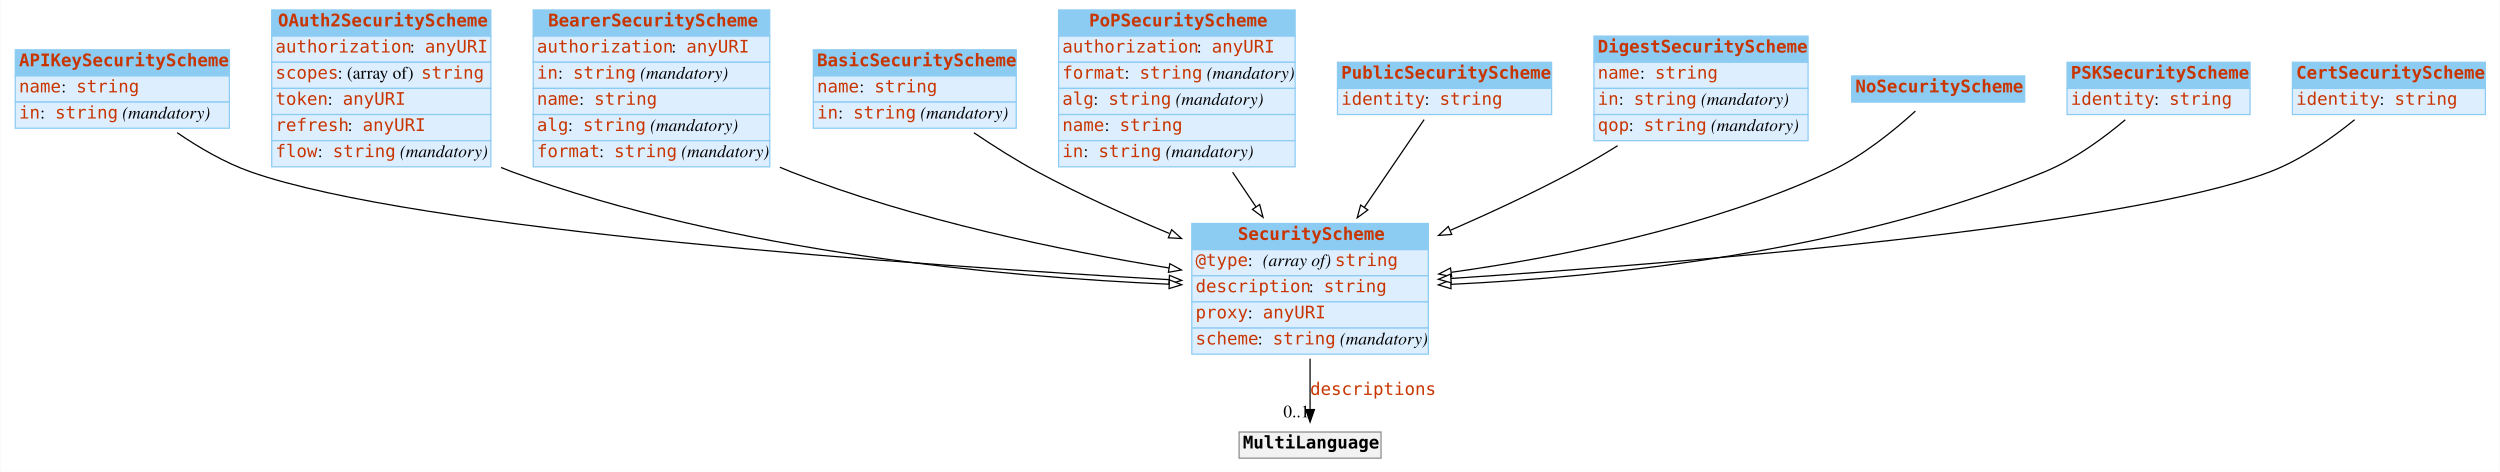
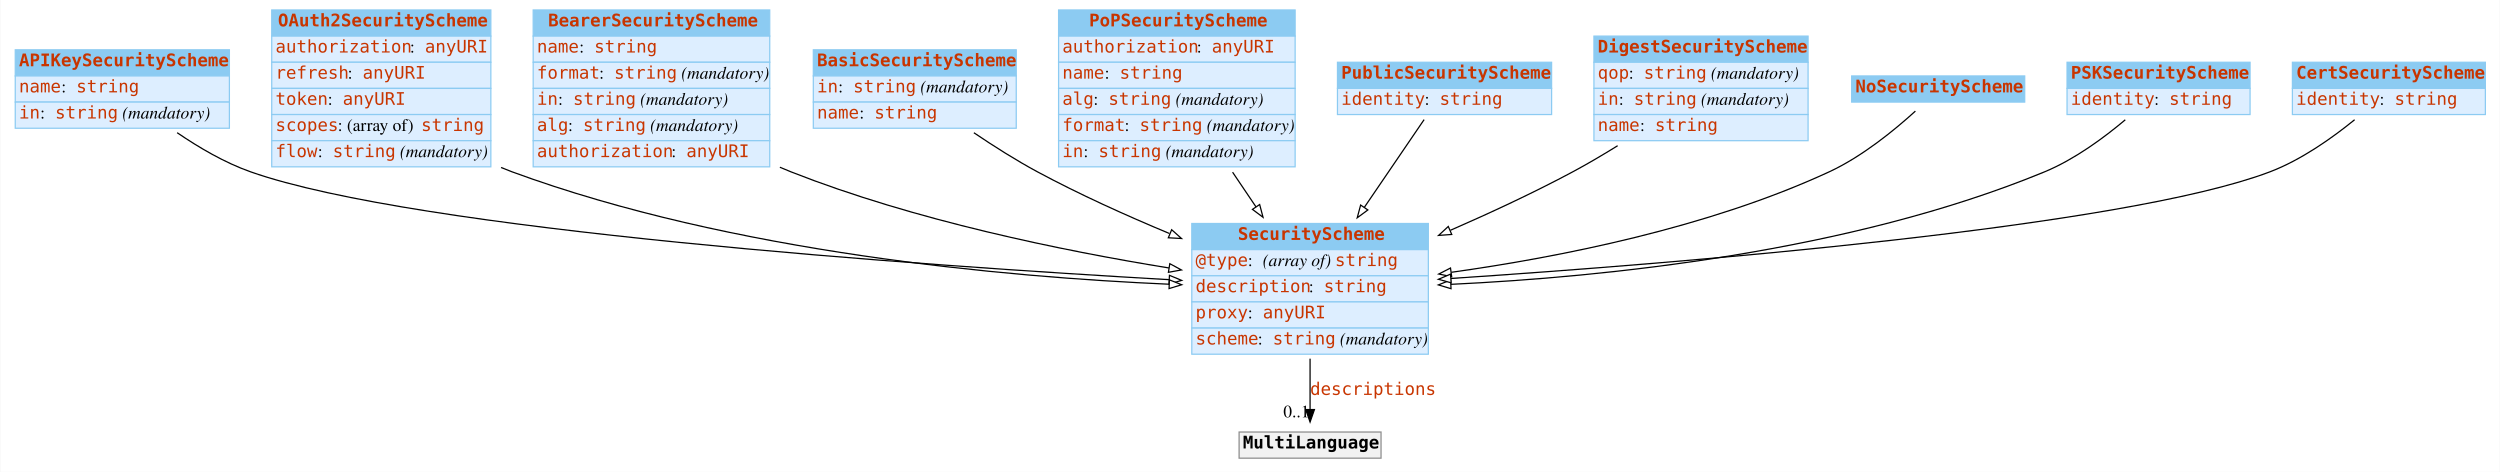
<svg xmlns="http://www.w3.org/2000/svg" width="2008pt" height="379pt" viewBox="0.00 0.00 2007.50 379.00">
  <g id="graph0" class="graph" transform="scale(1 1) rotate(0) translate(4 375)">
    <polygon fill="white" stroke="none" points="-4,4 -4,-375 2003.5,-375 2003.5,4 -4,4" />
    <g id="node1" class="node">
      <polygon fill="#8ccbf2" stroke="none" points="8,-314 8,-335 180,-335 180,-314 8,-314" />
      <polygon fill="none" stroke="#8ccbf2" points="8,-314 8,-335 180,-335 180,-314 8,-314" />
      <text text-anchor="start" x="11" y="-321.8" font-family="mono" font-weight="bold" font-size="14.00" fill="#c83500">APIKeySecurityScheme</text>
      <polygon fill="#ddeeff" stroke="none" points="8,-293 8,-314 180,-314 180,-293 8,-293" />
      <polygon fill="none" stroke="#8ccbf2" points="8,-293 8,-314 180,-314 180,-293 8,-293" />
      <text text-anchor="start" x="11" y="-300.8" font-family="mono" font-size="14.00" fill="#c83500">name</text>
      <text text-anchor="start" x="45" y="-300.8" font-family="Times,serif" font-size="14.00"> : </text>
      <text text-anchor="start" x="57" y="-300.8" font-family="mono" font-size="14.00" fill="#c83500">string</text>
      <polygon fill="#ddeeff" stroke="none" points="8,-272 8,-293 180,-293 180,-272 8,-272" />
      <polygon fill="none" stroke="#8ccbf2" points="8,-272 8,-293 180,-293 180,-272 8,-272" />
      <text text-anchor="start" x="11" y="-279.8" font-family="mono" font-size="14.00" fill="#c83500">in</text>
      <text text-anchor="start" x="28" y="-279.8" font-family="Times,serif" font-size="14.00"> : </text>
      <text text-anchor="start" x="40" y="-279.8" font-family="mono" font-size="14.00" fill="#c83500">string</text>
      <text text-anchor="start" x="90" y="-279.8" font-family="Times,serif" font-size="14.00"> </text>
      <text text-anchor="start" x="94" y="-279.8" font-family="Times,serif" font-style="italic" font-size="14.00">(mandatory)</text>
    </g>
    <g id="node3" class="node">
      <polygon fill="#8ccbf2" stroke="none" points="953,-174.5 953,-195.5 1143,-195.5 1143,-174.5 953,-174.5" />
      <polygon fill="none" stroke="#8ccbf2" points="953,-174.5 953,-195.5 1143,-195.5 1143,-174.5 953,-174.5" />
      <text text-anchor="start" x="990" y="-182.3" font-family="mono" font-weight="bold" font-size="14.00" fill="#c83500">SecurityScheme</text>
      <polygon fill="#ddeeff" stroke="none" points="953,-153.5 953,-174.5 1143,-174.5 1143,-153.5 953,-153.5" />
      <polygon fill="none" stroke="#8ccbf2" points="953,-153.5 953,-174.5 1143,-174.5 1143,-153.5 953,-153.5" />
      <text text-anchor="start" x="956" y="-161.3" font-family="mono" font-size="14.00" fill="#c83500">@type</text>
      <text text-anchor="start" x="998" y="-161.3" font-family="Times,serif" font-size="14.00"> : </text>
      <text text-anchor="start" x="1010" y="-161.3" font-family="Times,serif" font-style="italic" font-size="14.00">(array of) </text>
      <text text-anchor="start" x="1068" y="-161.3" font-family="mono" font-size="14.00" fill="#c83500">string</text>
      <polygon fill="#ddeeff" stroke="none" points="953,-132.5 953,-153.5 1143,-153.5 1143,-132.5 953,-132.5" />
      <polygon fill="none" stroke="#8ccbf2" points="953,-132.5 953,-153.5 1143,-153.5 1143,-132.5 953,-132.5" />
      <text text-anchor="start" x="956" y="-140.3" font-family="mono" font-size="14.00" fill="#c83500">description</text>
      <text text-anchor="start" x="1047" y="-140.3" font-family="Times,serif" font-size="14.00"> : </text>
      <text text-anchor="start" x="1059" y="-140.3" font-family="mono" font-size="14.00" fill="#c83500">string</text>
      <polygon fill="#ddeeff" stroke="none" points="953,-111.5 953,-132.5 1143,-132.5 1143,-111.5 953,-111.5" />
      <polygon fill="none" stroke="#8ccbf2" points="953,-111.5 953,-132.5 1143,-132.5 1143,-111.5 953,-111.5" />
      <text text-anchor="start" x="956" y="-119.3" font-family="mono" font-size="14.00" fill="#c83500">proxy</text>
      <text text-anchor="start" x="998" y="-119.3" font-family="Times,serif" font-size="14.00"> : </text>
      <text text-anchor="start" x="1010" y="-119.3" font-family="mono" font-size="14.00" fill="#c83500">anyURI</text>
      <polygon fill="#ddeeff" stroke="none" points="953,-90.5 953,-111.5 1143,-111.5 1143,-90.5 953,-90.5" />
      <polygon fill="none" stroke="#8ccbf2" points="953,-90.5 953,-111.5 1143,-111.5 1143,-90.5 953,-90.5" />
      <text text-anchor="start" x="956" y="-98.3" font-family="mono" font-size="14.00" fill="#c83500">scheme</text>
      <text text-anchor="start" x="1006" y="-98.3" font-family="Times,serif" font-size="14.00"> : </text>
      <text text-anchor="start" x="1018" y="-98.3" font-family="mono" font-size="14.00" fill="#c83500">string</text>
      <text text-anchor="start" x="1068" y="-98.3" font-family="Times,serif" font-size="14.00"> </text>
      <text text-anchor="start" x="1072" y="-98.3" font-family="Times,serif" font-style="italic" font-size="14.00">(mandatory)</text>
    </g>
    <g id="edge4" class="edge">
      <path fill="none" stroke="black" d="M138.037,-268.424C155.466,-256.499 176.27,-244.311 197,-237 330.28,-189.994 735.241,-161.777 934.632,-150.376" />
      <polygon fill="white" stroke="black" points="935.058,-153.858 944.843,-149.797 934.661,-146.869 935.058,-153.858" />
    </g>
    <g id="node2" class="node">
      <polygon fill="#8ccbf2" stroke="none" points="214,-346 214,-367 390,-367 390,-346 214,-346" />
      <polygon fill="none" stroke="#8ccbf2" points="214,-346 214,-367 390,-367 390,-346 214,-346" />
      <text text-anchor="start" x="219" y="-353.8" font-family="mono" font-weight="bold" font-size="14.00" fill="#c83500">OAuth2SecurityScheme</text>
      <polygon fill="#ddeeff" stroke="none" points="214,-325 214,-346 390,-346 390,-325 214,-325" />
      <polygon fill="none" stroke="#8ccbf2" points="214,-325 214,-346 390,-346 390,-325 214,-325" />
      <text text-anchor="start" x="217" y="-332.8" font-family="mono" font-size="14.00" fill="#c83500">authorization</text>
      <text text-anchor="start" x="325" y="-332.8" font-family="Times,serif" font-size="14.00"> : </text>
      <text text-anchor="start" x="337" y="-332.8" font-family="mono" font-size="14.00" fill="#c83500">anyURI</text>
      <polygon fill="#ddeeff" stroke="none" points="214,-304 214,-325 390,-325 390,-304 214,-304" />
      <polygon fill="none" stroke="#8ccbf2" points="214,-304 214,-325 390,-325 390,-304 214,-304" />
-       <text text-anchor="start" x="217" y="-311.8" font-family="mono" font-size="14.00" fill="#c83500">scopes</text>
-       <text text-anchor="start" x="267" y="-311.8" font-family="Times,serif" font-size="14.00"> : (array of) </text>
-       <text text-anchor="start" x="334" y="-311.8" font-family="mono" font-size="14.00" fill="#c83500">string</text>
+       <text text-anchor="start" x="217" y="-311.8" font-family="mono" font-size="14.00" fill="#c83500">refresh</text>
+       <text text-anchor="start" x="275" y="-311.8" font-family="Times,serif" font-size="14.00"> : </text>
+       <text text-anchor="start" x="287" y="-311.8" font-family="mono" font-size="14.00" fill="#c83500">anyURI</text>
      <polygon fill="#ddeeff" stroke="none" points="214,-283 214,-304 390,-304 390,-283 214,-283" />
      <polygon fill="none" stroke="#8ccbf2" points="214,-283 214,-304 390,-304 390,-283 214,-283" />
      <text text-anchor="start" x="217" y="-290.8" font-family="mono" font-size="14.00" fill="#c83500">token</text>
      <text text-anchor="start" x="259" y="-290.8" font-family="Times,serif" font-size="14.00"> : </text>
      <text text-anchor="start" x="271" y="-290.8" font-family="mono" font-size="14.00" fill="#c83500">anyURI</text>
      <polygon fill="#ddeeff" stroke="none" points="214,-262 214,-283 390,-283 390,-262 214,-262" />
      <polygon fill="none" stroke="#8ccbf2" points="214,-262 214,-283 390,-283 390,-262 214,-262" />
-       <text text-anchor="start" x="217" y="-269.8" font-family="mono" font-size="14.00" fill="#c83500">refresh</text>
-       <text text-anchor="start" x="275" y="-269.8" font-family="Times,serif" font-size="14.00"> : </text>
-       <text text-anchor="start" x="287" y="-269.8" font-family="mono" font-size="14.00" fill="#c83500">anyURI</text>
+       <text text-anchor="start" x="217" y="-269.8" font-family="mono" font-size="14.00" fill="#c83500">scopes</text>
+       <text text-anchor="start" x="267" y="-269.8" font-family="Times,serif" font-size="14.00"> : (array of) </text>
+       <text text-anchor="start" x="334" y="-269.8" font-family="mono" font-size="14.00" fill="#c83500">string</text>
      <polygon fill="#ddeeff" stroke="none" points="214,-241 214,-262 390,-262 390,-241 214,-241" />
      <polygon fill="none" stroke="#8ccbf2" points="214,-241 214,-262 390,-262 390,-241 214,-241" />
      <text text-anchor="start" x="217" y="-248.8" font-family="mono" font-size="14.00" fill="#c83500">flow</text>
      <text text-anchor="start" x="251" y="-248.8" font-family="Times,serif" font-size="14.00"> : </text>
      <text text-anchor="start" x="263" y="-248.8" font-family="mono" font-size="14.00" fill="#c83500">string</text>
      <text text-anchor="start" x="313" y="-248.8" font-family="Times,serif" font-size="14.00"> </text>
      <text text-anchor="start" x="317" y="-248.8" font-family="Times,serif" font-style="italic" font-size="14.00">(mandatory)</text>
    </g>
    <g id="edge10" class="edge">
      <path fill="none" stroke="black" d="M398.204,-240.487C401.134,-239.244 404.07,-238.077 407,-237 583.91,-171.973 803.983,-152.445 934.836,-146.712" />
      <polygon fill="white" stroke="black" points="935.034,-150.206 944.879,-146.291 934.741,-143.213 935.034,-150.206" />
    </g>
    <g id="node12" class="node">
      <polygon fill="#f2f2f2" stroke="none" points="991,-7 991,-28 1105,-28 1105,-7 991,-7" />
      <polygon fill="none" stroke="#8c8c8c" points="991,-7 991,-28 1105,-28 1105,-7 991,-7" />
      <text text-anchor="start" x="994" y="-14.8" font-family="mono" font-weight="bold" font-size="14.00">MultiLanguage</text>
    </g>
    <g id="edge1" class="edge">
      <path fill="none" stroke="black" d="M1048,-86.892C1048,-72.775 1048,-58.225 1048,-46.234" />
      <polygon fill="black" stroke="black" points="1051.5,-46.026 1048,-36.026 1044.5,-46.026 1051.5,-46.026" />
      <text text-anchor="start" x="1048" y="-57.8" font-family="mono" font-size="14.00" fill="#c83500">descriptions</text>
      <text text-anchor="middle" x="1037" y="-39.826" font-family="Times,serif" font-size="14.00">0..1</text>
    </g>
    <g id="node4" class="node">
      <polygon fill="#8ccbf2" stroke="none" points="424,-346 424,-367 614,-367 614,-346 424,-346" />
      <polygon fill="none" stroke="#8ccbf2" points="424,-346 424,-367 614,-367 614,-346 424,-346" />
      <text text-anchor="start" x="436" y="-353.8" font-family="mono" font-weight="bold" font-size="14.00" fill="#c83500">BearerSecurityScheme</text>
      <polygon fill="#ddeeff" stroke="none" points="424,-325 424,-346 614,-346 614,-325 424,-325" />
      <polygon fill="none" stroke="#8ccbf2" points="424,-325 424,-346 614,-346 614,-325 424,-325" />
-       <text text-anchor="start" x="427" y="-332.8" font-family="mono" font-size="14.00" fill="#c83500">authorization</text>
-       <text text-anchor="start" x="535" y="-332.8" font-family="Times,serif" font-size="14.00"> : </text>
-       <text text-anchor="start" x="547" y="-332.8" font-family="mono" font-size="14.00" fill="#c83500">anyURI</text>
+       <text text-anchor="start" x="427" y="-332.8" font-family="mono" font-size="14.00" fill="#c83500">name</text>
+       <text text-anchor="start" x="461" y="-332.8" font-family="Times,serif" font-size="14.00"> : </text>
+       <text text-anchor="start" x="473" y="-332.8" font-family="mono" font-size="14.00" fill="#c83500">string</text>
      <polygon fill="#ddeeff" stroke="none" points="424,-304 424,-325 614,-325 614,-304 424,-304" />
      <polygon fill="none" stroke="#8ccbf2" points="424,-304 424,-325 614,-325 614,-304 424,-304" />
-       <text text-anchor="start" x="427" y="-311.8" font-family="mono" font-size="14.00" fill="#c83500">in</text>
-       <text text-anchor="start" x="444" y="-311.8" font-family="Times,serif" font-size="14.00"> : </text>
-       <text text-anchor="start" x="456" y="-311.8" font-family="mono" font-size="14.00" fill="#c83500">string</text>
-       <text text-anchor="start" x="506" y="-311.8" font-family="Times,serif" font-size="14.00"> </text>
-       <text text-anchor="start" x="510" y="-311.8" font-family="Times,serif" font-style="italic" font-size="14.00">(mandatory)</text>
+       <text text-anchor="start" x="427" y="-311.8" font-family="mono" font-size="14.00" fill="#c83500">format</text>
+       <text text-anchor="start" x="477" y="-311.8" font-family="Times,serif" font-size="14.00"> : </text>
+       <text text-anchor="start" x="489" y="-311.8" font-family="mono" font-size="14.00" fill="#c83500">string</text>
+       <text text-anchor="start" x="539" y="-311.8" font-family="Times,serif" font-size="14.00"> </text>
+       <text text-anchor="start" x="543" y="-311.8" font-family="Times,serif" font-style="italic" font-size="14.00">(mandatory)</text>
      <polygon fill="#ddeeff" stroke="none" points="424,-283 424,-304 614,-304 614,-283 424,-283" />
      <polygon fill="none" stroke="#8ccbf2" points="424,-283 424,-304 614,-304 614,-283 424,-283" />
-       <text text-anchor="start" x="427" y="-290.8" font-family="mono" font-size="14.00" fill="#c83500">name</text>
-       <text text-anchor="start" x="461" y="-290.8" font-family="Times,serif" font-size="14.00"> : </text>
-       <text text-anchor="start" x="473" y="-290.8" font-family="mono" font-size="14.00" fill="#c83500">string</text>
+       <text text-anchor="start" x="427" y="-290.8" font-family="mono" font-size="14.00" fill="#c83500">in</text>
+       <text text-anchor="start" x="444" y="-290.8" font-family="Times,serif" font-size="14.00"> : </text>
+       <text text-anchor="start" x="456" y="-290.8" font-family="mono" font-size="14.00" fill="#c83500">string</text>
+       <text text-anchor="start" x="506" y="-290.8" font-family="Times,serif" font-size="14.00"> </text>
+       <text text-anchor="start" x="510" y="-290.8" font-family="Times,serif" font-style="italic" font-size="14.00">(mandatory)</text>
      <polygon fill="#ddeeff" stroke="none" points="424,-262 424,-283 614,-283 614,-262 424,-262" />
      <polygon fill="none" stroke="#8ccbf2" points="424,-262 424,-283 614,-283 614,-262 424,-262" />
      <text text-anchor="start" x="427" y="-269.8" font-family="mono" font-size="14.00" fill="#c83500">alg</text>
      <text text-anchor="start" x="452" y="-269.8" font-family="Times,serif" font-size="14.00"> : </text>
      <text text-anchor="start" x="464" y="-269.8" font-family="mono" font-size="14.00" fill="#c83500">string</text>
      <text text-anchor="start" x="514" y="-269.8" font-family="Times,serif" font-size="14.00"> </text>
      <text text-anchor="start" x="518" y="-269.8" font-family="Times,serif" font-style="italic" font-size="14.00">(mandatory)</text>
      <polygon fill="#ddeeff" stroke="none" points="424,-241 424,-262 614,-262 614,-241 424,-241" />
      <polygon fill="none" stroke="#8ccbf2" points="424,-241 424,-262 614,-262 614,-241 424,-241" />
-       <text text-anchor="start" x="427" y="-248.8" font-family="mono" font-size="14.00" fill="#c83500">format</text>
-       <text text-anchor="start" x="477" y="-248.8" font-family="Times,serif" font-size="14.00"> : </text>
-       <text text-anchor="start" x="489" y="-248.8" font-family="mono" font-size="14.00" fill="#c83500">string</text>
-       <text text-anchor="start" x="539" y="-248.8" font-family="Times,serif" font-size="14.00"> </text>
-       <text text-anchor="start" x="543" y="-248.8" font-family="Times,serif" font-style="italic" font-size="14.00">(mandatory)</text>
+       <text text-anchor="start" x="427" y="-248.8" font-family="mono" font-size="14.00" fill="#c83500">authorization</text>
+       <text text-anchor="start" x="535" y="-248.8" font-family="Times,serif" font-size="14.00"> : </text>
+       <text text-anchor="start" x="547" y="-248.8" font-family="mono" font-size="14.00" fill="#c83500">anyURI</text>
    </g>
    <g id="edge6" class="edge">
      <path fill="none" stroke="black" d="M622.151,-240.676C625.107,-239.388 628.06,-238.158 631,-237 730.048,-197.967 849.15,-173.622 934.662,-159.767" />
      <polygon fill="white" stroke="black" points="935.336,-163.204 944.658,-158.171 934.231,-156.292 935.336,-163.204" />
    </g>
    <g id="node5" class="node">
      <polygon fill="#8ccbf2" stroke="none" points="649,-314 649,-335 812,-335 812,-314 649,-314" />
      <polygon fill="none" stroke="#8ccbf2" points="649,-314 649,-335 812,-335 812,-314 649,-314" />
      <text text-anchor="start" x="652" y="-321.8" font-family="mono" font-weight="bold" font-size="14.00" fill="#c83500">BasicSecurityScheme</text>
      <polygon fill="#ddeeff" stroke="none" points="649,-293 649,-314 812,-314 812,-293 649,-293" />
      <polygon fill="none" stroke="#8ccbf2" points="649,-293 649,-314 812,-314 812,-293 649,-293" />
-       <text text-anchor="start" x="652" y="-300.8" font-family="mono" font-size="14.00" fill="#c83500">name</text>
-       <text text-anchor="start" x="686" y="-300.8" font-family="Times,serif" font-size="14.00"> : </text>
-       <text text-anchor="start" x="698" y="-300.8" font-family="mono" font-size="14.00" fill="#c83500">string</text>
+       <text text-anchor="start" x="652" y="-300.8" font-family="mono" font-size="14.00" fill="#c83500">in</text>
+       <text text-anchor="start" x="669" y="-300.8" font-family="Times,serif" font-size="14.00"> : </text>
+       <text text-anchor="start" x="681" y="-300.8" font-family="mono" font-size="14.00" fill="#c83500">string</text>
+       <text text-anchor="start" x="731" y="-300.8" font-family="Times,serif" font-size="14.00"> </text>
+       <text text-anchor="start" x="735" y="-300.8" font-family="Times,serif" font-style="italic" font-size="14.00">(mandatory)</text>
      <polygon fill="#ddeeff" stroke="none" points="649,-272 649,-293 812,-293 812,-272 649,-272" />
      <polygon fill="none" stroke="#8ccbf2" points="649,-272 649,-293 812,-293 812,-272 649,-272" />
-       <text text-anchor="start" x="652" y="-279.8" font-family="mono" font-size="14.00" fill="#c83500">in</text>
-       <text text-anchor="start" x="669" y="-279.8" font-family="Times,serif" font-size="14.00"> : </text>
-       <text text-anchor="start" x="681" y="-279.8" font-family="mono" font-size="14.00" fill="#c83500">string</text>
-       <text text-anchor="start" x="731" y="-279.8" font-family="Times,serif" font-size="14.00"> </text>
-       <text text-anchor="start" x="735" y="-279.8" font-family="Times,serif" font-style="italic" font-size="14.00">(mandatory)</text>
+       <text text-anchor="start" x="652" y="-279.8" font-family="mono" font-size="14.00" fill="#c83500">name</text>
+       <text text-anchor="start" x="686" y="-279.8" font-family="Times,serif" font-size="14.00"> : </text>
+       <text text-anchor="start" x="698" y="-279.8" font-family="mono" font-size="14.00" fill="#c83500">string</text>
    </g>
    <g id="edge9" class="edge">
      <path fill="none" stroke="black" d="M777.967,-268.388C793.823,-257.668 811.812,-246.253 829,-237 862.551,-218.939 900.385,-201.875 935.049,-187.437" />
      <polygon fill="white" stroke="black" points="936.829,-190.489 944.735,-183.436 934.157,-184.019 936.829,-190.489" />
    </g>
    <g id="node6" class="node">
      <polygon fill="#8ccbf2" stroke="none" points="846,-346 846,-367 1036,-367 1036,-346 846,-346" />
      <polygon fill="none" stroke="#8ccbf2" points="846,-346 846,-367 1036,-367 1036,-346 846,-346" />
      <text text-anchor="start" x="870.5" y="-353.8" font-family="mono" font-weight="bold" font-size="14.00" fill="#c83500">PoPSecurityScheme</text>
      <polygon fill="#ddeeff" stroke="none" points="846,-325 846,-346 1036,-346 1036,-325 846,-325" />
      <polygon fill="none" stroke="#8ccbf2" points="846,-325 846,-346 1036,-346 1036,-325 846,-325" />
      <text text-anchor="start" x="849" y="-332.8" font-family="mono" font-size="14.00" fill="#c83500">authorization</text>
      <text text-anchor="start" x="957" y="-332.8" font-family="Times,serif" font-size="14.00"> : </text>
      <text text-anchor="start" x="969" y="-332.8" font-family="mono" font-size="14.00" fill="#c83500">anyURI</text>
      <polygon fill="#ddeeff" stroke="none" points="846,-304 846,-325 1036,-325 1036,-304 846,-304" />
      <polygon fill="none" stroke="#8ccbf2" points="846,-304 846,-325 1036,-325 1036,-304 846,-304" />
-       <text text-anchor="start" x="849" y="-311.8" font-family="mono" font-size="14.00" fill="#c83500">format</text>
-       <text text-anchor="start" x="899" y="-311.8" font-family="Times,serif" font-size="14.00"> : </text>
-       <text text-anchor="start" x="911" y="-311.8" font-family="mono" font-size="14.00" fill="#c83500">string</text>
-       <text text-anchor="start" x="961" y="-311.8" font-family="Times,serif" font-size="14.00"> </text>
-       <text text-anchor="start" x="965" y="-311.8" font-family="Times,serif" font-style="italic" font-size="14.00">(mandatory)</text>
+       <text text-anchor="start" x="849" y="-311.8" font-family="mono" font-size="14.00" fill="#c83500">name</text>
+       <text text-anchor="start" x="883" y="-311.8" font-family="Times,serif" font-size="14.00"> : </text>
+       <text text-anchor="start" x="895" y="-311.8" font-family="mono" font-size="14.00" fill="#c83500">string</text>
      <polygon fill="#ddeeff" stroke="none" points="846,-283 846,-304 1036,-304 1036,-283 846,-283" />
      <polygon fill="none" stroke="#8ccbf2" points="846,-283 846,-304 1036,-304 1036,-283 846,-283" />
      <text text-anchor="start" x="849" y="-290.8" font-family="mono" font-size="14.00" fill="#c83500">alg</text>
      <text text-anchor="start" x="874" y="-290.8" font-family="Times,serif" font-size="14.00"> : </text>
      <text text-anchor="start" x="886" y="-290.8" font-family="mono" font-size="14.00" fill="#c83500">string</text>
      <text text-anchor="start" x="936" y="-290.8" font-family="Times,serif" font-size="14.00"> </text>
      <text text-anchor="start" x="940" y="-290.8" font-family="Times,serif" font-style="italic" font-size="14.00">(mandatory)</text>
      <polygon fill="#ddeeff" stroke="none" points="846,-262 846,-283 1036,-283 1036,-262 846,-262" />
      <polygon fill="none" stroke="#8ccbf2" points="846,-262 846,-283 1036,-283 1036,-262 846,-262" />
-       <text text-anchor="start" x="849" y="-269.8" font-family="mono" font-size="14.00" fill="#c83500">name</text>
-       <text text-anchor="start" x="883" y="-269.8" font-family="Times,serif" font-size="14.00"> : </text>
-       <text text-anchor="start" x="895" y="-269.8" font-family="mono" font-size="14.00" fill="#c83500">string</text>
+       <text text-anchor="start" x="849" y="-269.8" font-family="mono" font-size="14.00" fill="#c83500">format</text>
+       <text text-anchor="start" x="899" y="-269.8" font-family="Times,serif" font-size="14.00"> : </text>
+       <text text-anchor="start" x="911" y="-269.8" font-family="mono" font-size="14.00" fill="#c83500">string</text>
+       <text text-anchor="start" x="961" y="-269.8" font-family="Times,serif" font-size="14.00"> </text>
+       <text text-anchor="start" x="965" y="-269.8" font-family="Times,serif" font-style="italic" font-size="14.00">(mandatory)</text>
      <polygon fill="#ddeeff" stroke="none" points="846,-241 846,-262 1036,-262 1036,-241 846,-241" />
      <polygon fill="none" stroke="#8ccbf2" points="846,-241 846,-262 1036,-262 1036,-241 846,-241" />
      <text text-anchor="start" x="849" y="-248.8" font-family="mono" font-size="14.00" fill="#c83500">in</text>
      <text text-anchor="start" x="866" y="-248.8" font-family="Times,serif" font-size="14.00"> : </text>
      <text text-anchor="start" x="878" y="-248.8" font-family="mono" font-size="14.00" fill="#c83500">string</text>
      <text text-anchor="start" x="928" y="-248.8" font-family="Times,serif" font-size="14.00"> </text>
      <text text-anchor="start" x="932" y="-248.8" font-family="Times,serif" font-style="italic" font-size="14.00">(mandatory)</text>
    </g>
    <g id="edge5" class="edge">
      <path fill="none" stroke="black" d="M985.758,-236.7C991.984,-227.477 998.372,-218.014 1004.57,-208.829" />
      <polygon fill="white" stroke="black" points="1007.51,-210.732 1010.21,-200.486 1001.71,-206.816 1007.51,-210.732" />
    </g>
    <g id="node7" class="node">
      <polygon fill="#8ccbf2" stroke="none" points="1070,-304 1070,-325 1242,-325 1242,-304 1070,-304" />
      <polygon fill="none" stroke="#8ccbf2" points="1070,-304 1070,-325 1242,-325 1242,-304 1070,-304" />
      <text text-anchor="start" x="1073" y="-311.8" font-family="mono" font-weight="bold" font-size="14.00" fill="#c83500">PublicSecurityScheme</text>
      <polygon fill="#ddeeff" stroke="none" points="1070,-283 1070,-304 1242,-304 1242,-283 1070,-283" />
      <polygon fill="none" stroke="#8ccbf2" points="1070,-283 1070,-304 1242,-304 1242,-283 1070,-283" />
      <text text-anchor="start" x="1073" y="-290.8" font-family="mono" font-size="14.00" fill="#c83500">identity</text>
      <text text-anchor="start" x="1140" y="-290.8" font-family="Times,serif" font-size="14.00"> : </text>
      <text text-anchor="start" x="1152" y="-290.8" font-family="mono" font-size="14.00" fill="#c83500">string</text>
    </g>
    <g id="edge8" class="edge">
      <path fill="none" stroke="black" d="M1139.6,-278.927C1126.82,-260.176 1108.47,-233.243 1091.54,-208.402" />
      <polygon fill="white" stroke="black" points="1094.39,-206.366 1085.87,-200.073 1088.61,-210.308 1094.39,-206.366" />
    </g>
    <g id="node8" class="node">
      <polygon fill="#8ccbf2" stroke="none" points="1276,-325 1276,-346 1448,-346 1448,-325 1276,-325" />
      <polygon fill="none" stroke="#8ccbf2" points="1276,-325 1276,-346 1448,-346 1448,-325 1276,-325" />
      <text text-anchor="start" x="1279" y="-332.8" font-family="mono" font-weight="bold" font-size="14.00" fill="#c83500">DigestSecurityScheme</text>
      <polygon fill="#ddeeff" stroke="none" points="1276,-304 1276,-325 1448,-325 1448,-304 1276,-304" />
      <polygon fill="none" stroke="#8ccbf2" points="1276,-304 1276,-325 1448,-325 1448,-304 1276,-304" />
-       <text text-anchor="start" x="1279" y="-311.8" font-family="mono" font-size="14.00" fill="#c83500">name</text>
-       <text text-anchor="start" x="1313" y="-311.8" font-family="Times,serif" font-size="14.00"> : </text>
-       <text text-anchor="start" x="1325" y="-311.8" font-family="mono" font-size="14.00" fill="#c83500">string</text>
+       <text text-anchor="start" x="1279" y="-311.8" font-family="mono" font-size="14.00" fill="#c83500">qop</text>
+       <text text-anchor="start" x="1304" y="-311.8" font-family="Times,serif" font-size="14.00"> : </text>
+       <text text-anchor="start" x="1316" y="-311.8" font-family="mono" font-size="14.00" fill="#c83500">string</text>
+       <text text-anchor="start" x="1366" y="-311.8" font-family="Times,serif" font-size="14.00"> </text>
+       <text text-anchor="start" x="1370" y="-311.8" font-family="Times,serif" font-style="italic" font-size="14.00">(mandatory)</text>
      <polygon fill="#ddeeff" stroke="none" points="1276,-283 1276,-304 1448,-304 1448,-283 1276,-283" />
      <polygon fill="none" stroke="#8ccbf2" points="1276,-283 1276,-304 1448,-304 1448,-283 1276,-283" />
      <text text-anchor="start" x="1279" y="-290.8" font-family="mono" font-size="14.00" fill="#c83500">in</text>
      <text text-anchor="start" x="1296" y="-290.8" font-family="Times,serif" font-size="14.00"> : </text>
      <text text-anchor="start" x="1308" y="-290.8" font-family="mono" font-size="14.00" fill="#c83500">string</text>
      <text text-anchor="start" x="1358" y="-290.8" font-family="Times,serif" font-size="14.00"> </text>
      <text text-anchor="start" x="1362" y="-290.8" font-family="Times,serif" font-style="italic" font-size="14.00">(mandatory)</text>
      <polygon fill="#ddeeff" stroke="none" points="1276,-262 1276,-283 1448,-283 1448,-262 1276,-262" />
      <polygon fill="none" stroke="#8ccbf2" points="1276,-262 1276,-283 1448,-283 1448,-262 1276,-262" />
-       <text text-anchor="start" x="1279" y="-269.8" font-family="mono" font-size="14.00" fill="#c83500">qop</text>
-       <text text-anchor="start" x="1304" y="-269.8" font-family="Times,serif" font-size="14.00"> : </text>
-       <text text-anchor="start" x="1316" y="-269.8" font-family="mono" font-size="14.00" fill="#c83500">string</text>
-       <text text-anchor="start" x="1366" y="-269.8" font-family="Times,serif" font-size="14.00"> </text>
-       <text text-anchor="start" x="1370" y="-269.8" font-family="Times,serif" font-style="italic" font-size="14.00">(mandatory)</text>
+       <text text-anchor="start" x="1279" y="-269.8" font-family="mono" font-size="14.00" fill="#c83500">name</text>
+       <text text-anchor="start" x="1313" y="-269.8" font-family="Times,serif" font-size="14.00"> : </text>
+       <text text-anchor="start" x="1325" y="-269.8" font-family="mono" font-size="14.00" fill="#c83500">string</text>
    </g>
    <g id="edge7" class="edge">
      <path fill="none" stroke="black" d="M1295.04,-257.965C1283.22,-250.633 1270.89,-243.365 1259,-237 1227.79,-220.291 1192.94,-204.079 1160.69,-190.017" />
      <polygon fill="white" stroke="black" points="1161.79,-186.68 1151.22,-185.917 1159.01,-193.103 1161.79,-186.68" />
    </g>
    <g id="node9" class="node">
      <polygon fill="#8ccbf2" stroke="none" points="1483,-293 1483,-314 1622,-314 1622,-293 1483,-293" />
      <polygon fill="none" stroke="#8ccbf2" points="1483,-293 1483,-314 1622,-314 1622,-293 1483,-293" />
      <text text-anchor="start" x="1486" y="-300.8" font-family="mono" font-weight="bold" font-size="14.00" fill="#c83500">NoSecurityScheme</text>
    </g>
    <g id="edge3" class="edge">
      <path fill="none" stroke="black" d="M1534.19,-285.759C1517.6,-270.66 1491.49,-249.268 1465,-237 1367.91,-192.042 1247.79,-168.378 1161.45,-156.287" />
      <polygon fill="white" stroke="black" points="1161.74,-152.794 1151.36,-154.904 1160.79,-159.729 1161.74,-152.794" />
    </g>
    <g id="node10" class="node">
      <polygon fill="#8ccbf2" stroke="none" points="1656,-304 1656,-325 1803,-325 1803,-304 1656,-304" />
      <polygon fill="none" stroke="#8ccbf2" points="1656,-304 1656,-325 1803,-325 1803,-304 1656,-304" />
      <text text-anchor="start" x="1659" y="-311.8" font-family="mono" font-weight="bold" font-size="14.00" fill="#c83500">PSKSecurityScheme</text>
      <polygon fill="#ddeeff" stroke="none" points="1656,-283 1656,-304 1803,-304 1803,-283 1656,-283" />
      <polygon fill="none" stroke="#8ccbf2" points="1656,-283 1656,-304 1803,-304 1803,-283 1656,-283" />
      <text text-anchor="start" x="1659" y="-290.8" font-family="mono" font-size="14.00" fill="#c83500">identity</text>
      <text text-anchor="start" x="1726" y="-290.8" font-family="Times,serif" font-size="14.00"> : </text>
      <text text-anchor="start" x="1738" y="-290.8" font-family="mono" font-size="14.00" fill="#c83500">string</text>
    </g>
    <g id="edge2" class="edge">
      <path fill="none" stroke="black" d="M1702.78,-278.792C1685.62,-264.332 1661.99,-246.904 1638,-237 1480.93,-172.16 1283.16,-152.43 1161.17,-146.625" />
      <polygon fill="white" stroke="black" points="1161.21,-143.124 1151.07,-146.168 1160.9,-150.117 1161.21,-143.124" />
    </g>
    <g id="node11" class="node">
      <polygon fill="#8ccbf2" stroke="none" points="1837,-304 1837,-325 1992,-325 1992,-304 1837,-304" />
      <polygon fill="none" stroke="#8ccbf2" points="1837,-304 1837,-325 1992,-325 1992,-304 1837,-304" />
      <text text-anchor="start" x="1840" y="-311.8" font-family="mono" font-weight="bold" font-size="14.00" fill="#c83500">CertSecurityScheme</text>
      <polygon fill="#ddeeff" stroke="none" points="1837,-283 1837,-304 1992,-304 1992,-283 1837,-283" />
      <polygon fill="none" stroke="#8ccbf2" points="1837,-283 1837,-304 1992,-304 1992,-283 1837,-283" />
      <text text-anchor="start" x="1840" y="-290.8" font-family="mono" font-size="14.00" fill="#c83500">identity</text>
      <text text-anchor="start" x="1907" y="-290.8" font-family="Times,serif" font-size="14.00"> : </text>
      <text text-anchor="start" x="1919" y="-290.8" font-family="mono" font-size="14.00" fill="#c83500">string</text>
    </g>
    <g id="edge11" class="edge">
      <path fill="none" stroke="black" d="M1886.98,-278.834C1869,-264.198 1844.15,-246.563 1819,-237 1701.37,-192.281 1345.27,-163.592 1161.08,-151.336" />
      <polygon fill="white" stroke="black" points="1161.3,-147.843 1151.09,-150.676 1160.83,-154.828 1161.3,-147.843" />
    </g>
  </g>
</svg>
